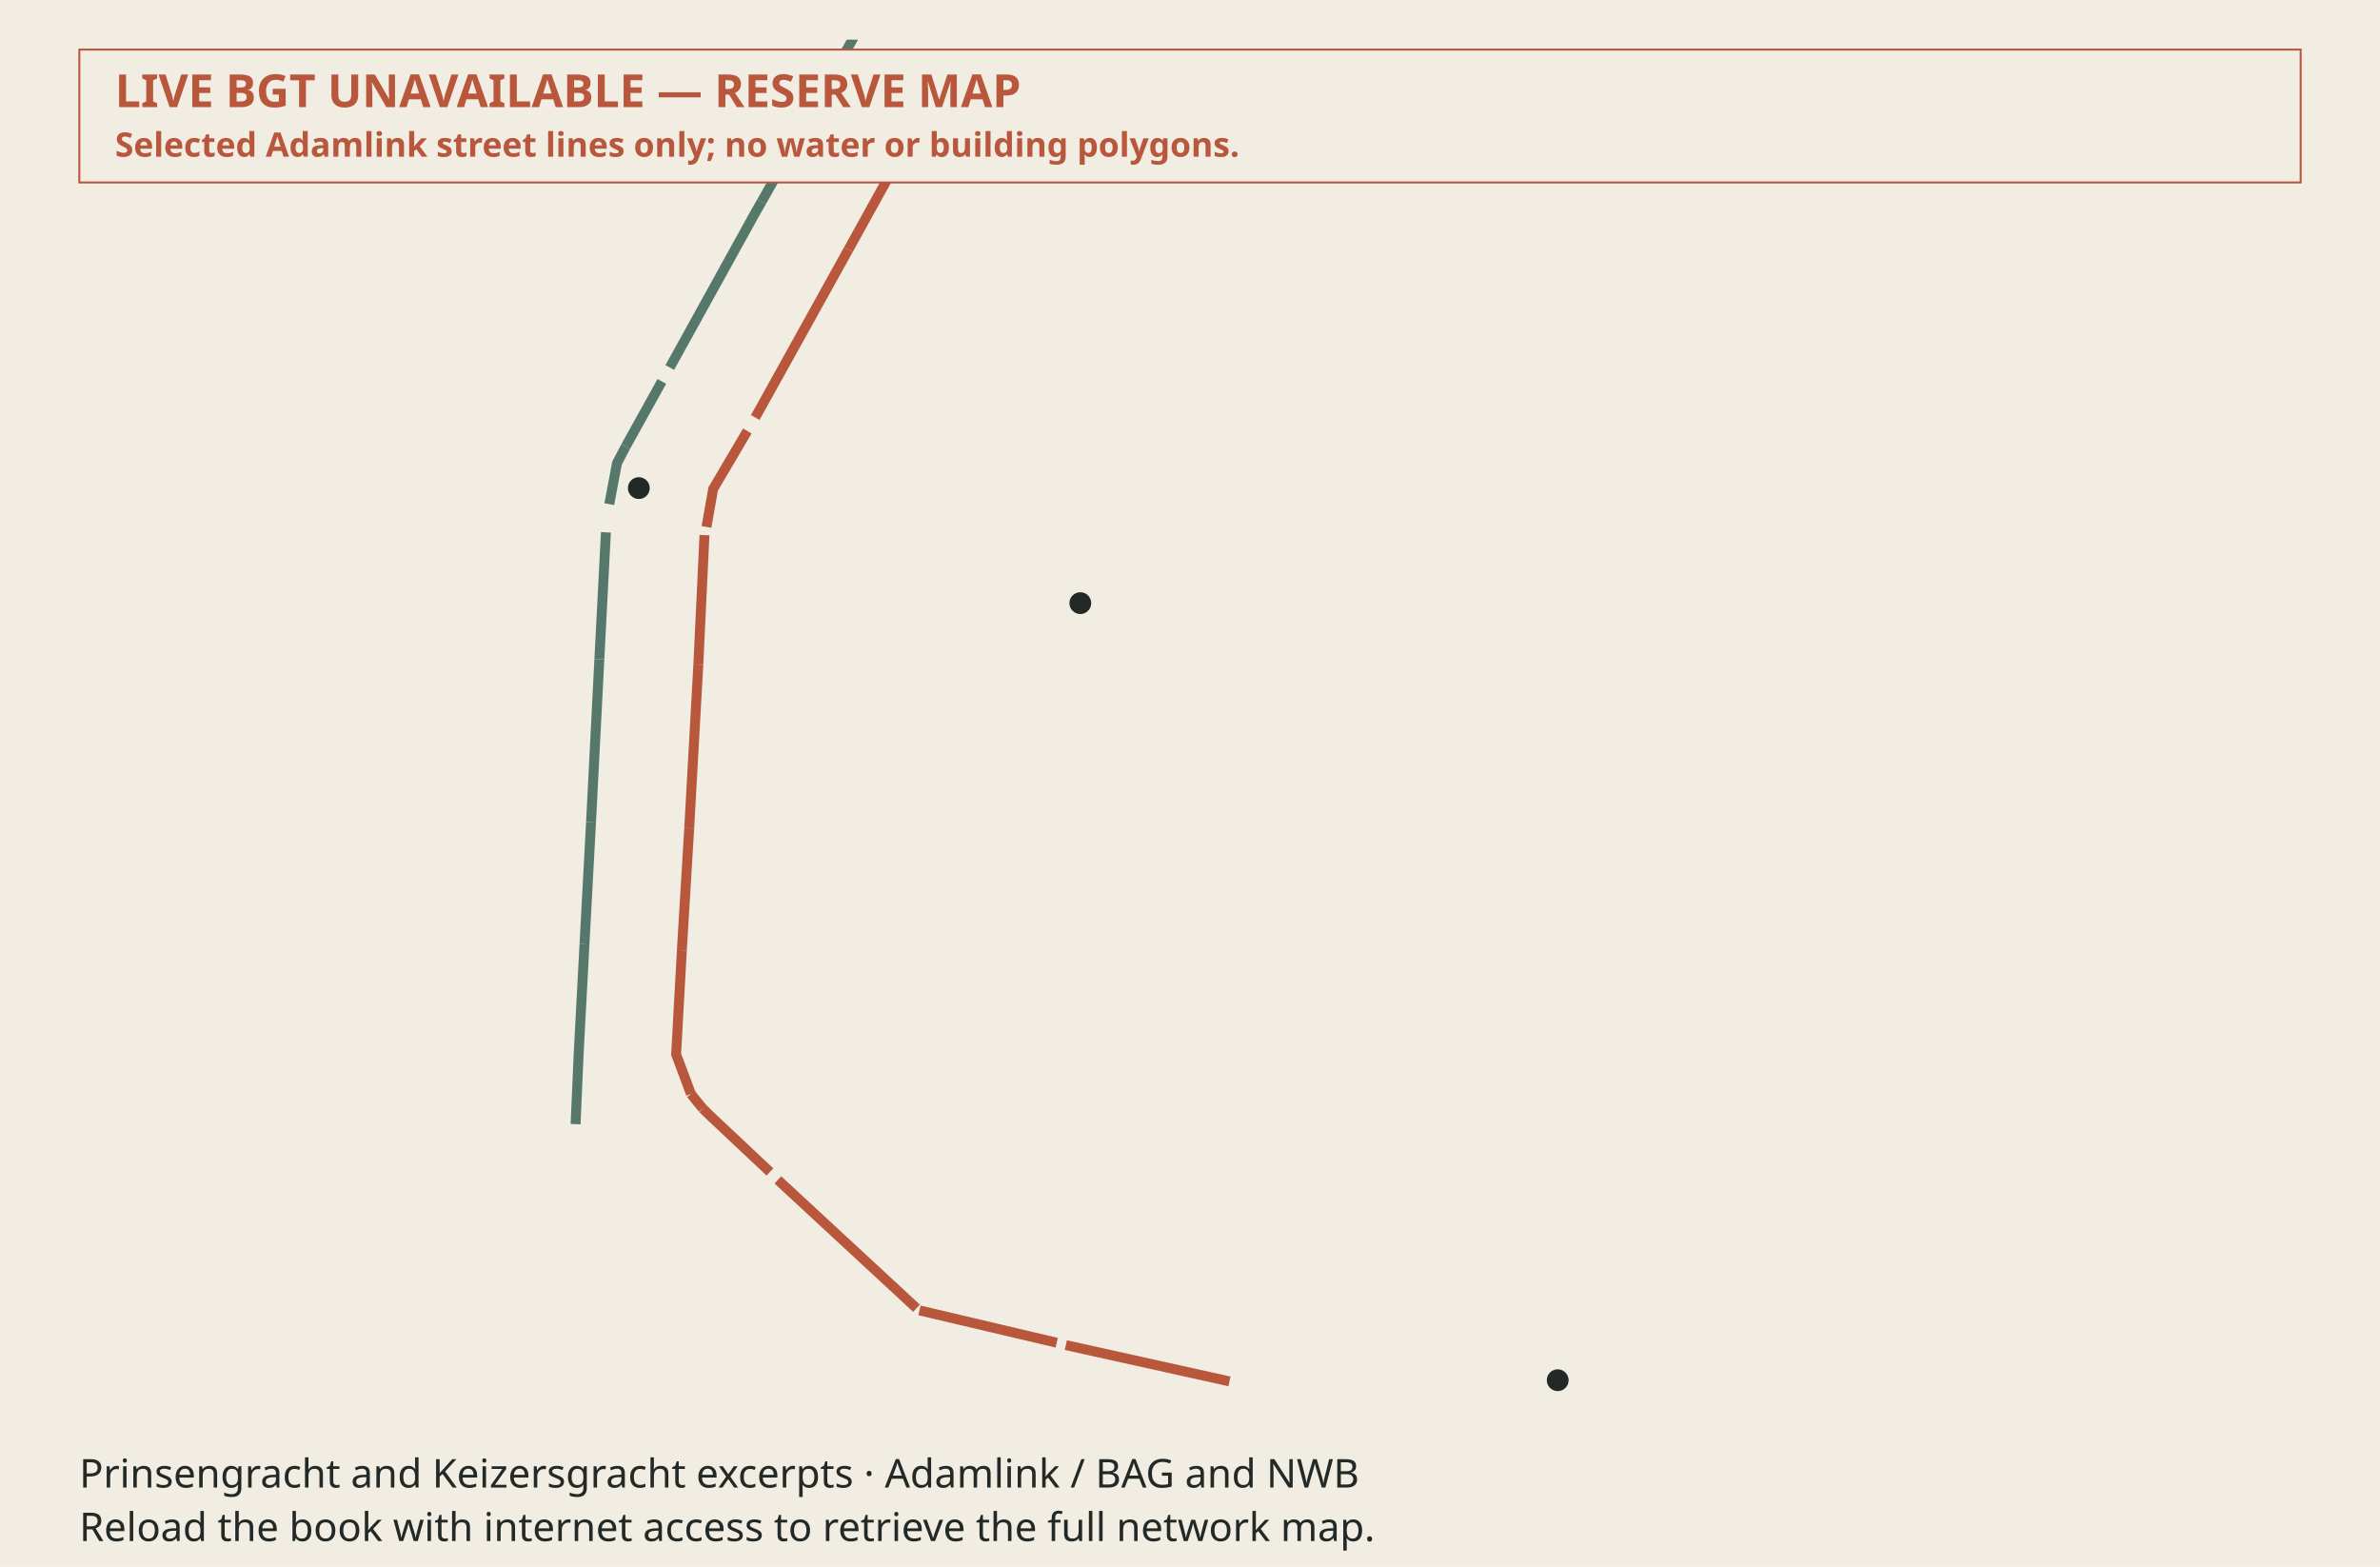
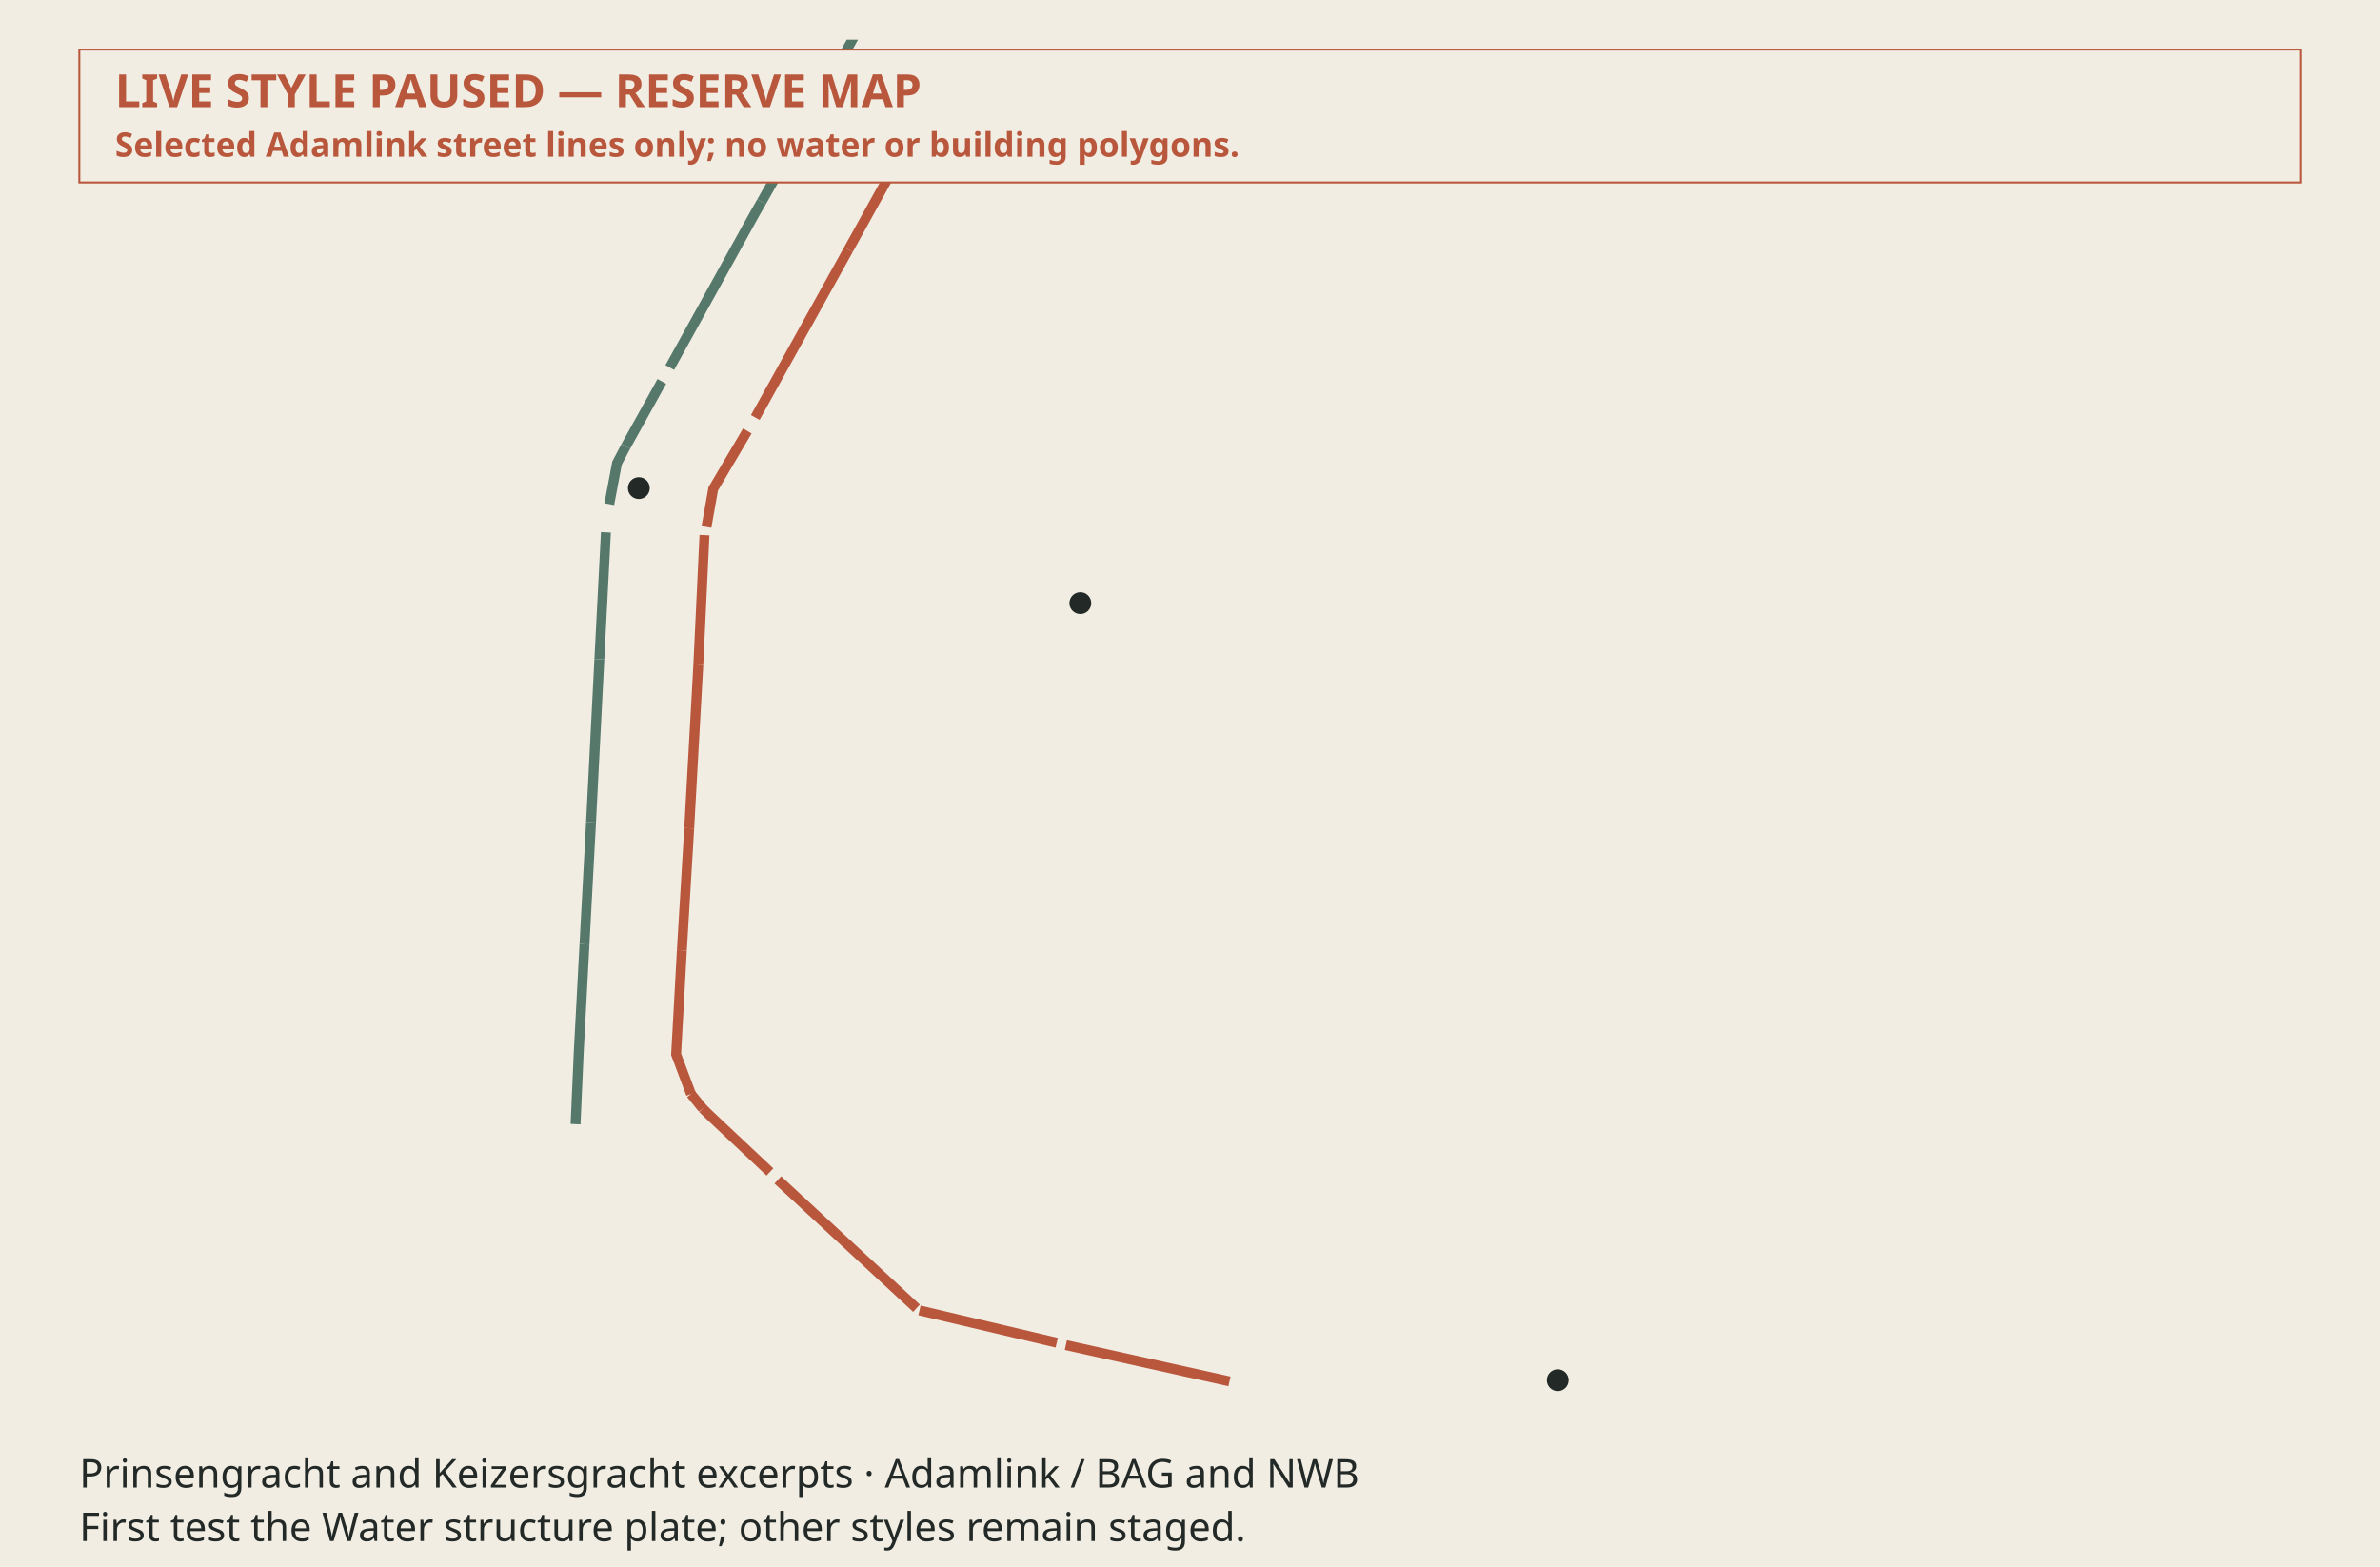
<svg xmlns="http://www.w3.org/2000/svg" width="1200" height="790" viewBox="0 0 1200 790">
  <rect width="1200" height="790" fill="#F1EDE3" />
  <defs>
    <clipPath id="map-clip">
      <rect x="122.343" y="20" width="955.314" height="700" />
    </clipPath>
  </defs>
  <g clip-path="url(#map-clip)">
    <path d="M294.7 476.1L298.0 414.6" fill="none" stroke="#56786B" stroke-width="5" />
    <path d="M290.2 566.8L291.8 530.5L294.7 476.1" fill="none" stroke="#56786B" stroke-width="5" />
    <path d="M298.0 414.6L302.2 332.4" fill="none" stroke="#56786B" stroke-width="5" />
    <path d="M302.2 332.4L305.5 268.4" fill="none" stroke="#56786B" stroke-width="5" />
    <path d="M307.2 254.2L311.1 233.5L315.5 225.1" fill="none" stroke="#56786B" stroke-width="5" />
    <path d="M315.5 225.1L333.7 192.3" fill="none" stroke="#56786B" stroke-width="5" />
    <path d="M337.7 185.3L380.4 108.0L384.0 101.7" fill="none" stroke="#56786B" stroke-width="5" />
    <path d="M384.0 101.7L409.2 57.1L436.2 8.4" fill="none" stroke="#56786B" stroke-width="5" />
    <path d="M343.8 479.1L347.5 417.6" fill="none" stroke="#B9573D" stroke-width="5" />
    <path d="M343.8 479.1L340.9 531.6L348.4 551.6" fill="none" stroke="#B9573D" stroke-width="5" />
    <path d="M348.4 551.6L354.3 558.9" fill="none" stroke="#B9573D" stroke-width="5" />
    <path d="M347.5 417.6L352.1 335.1" fill="none" stroke="#B9573D" stroke-width="5" />
    <path d="M352.1 335.1L355.2 269.8" fill="none" stroke="#B9573D" stroke-width="5" />
    <path d="M356.2 265.7L359.6 246.5L376.8 217.3" fill="none" stroke="#B9573D" stroke-width="5" />
    <path d="M380.8 210.5L427.8 125.8" fill="none" stroke="#B9573D" stroke-width="5" />
    <path d="M427.8 125.8L436.2 110.6L466.4 56.0L475.6 40.7" fill="none" stroke="#B9573D" stroke-width="5" />
    <path d="M354.3 558.9L358.1 562.6L388.2 590.9" fill="none" stroke="#B9573D" stroke-width="5" />
    <path d="M392.2 594.9L462.1 659.6" fill="none" stroke="#B9573D" stroke-width="5" />
    <path d="M463.6 660.7L532.8 677.0" fill="none" stroke="#B9573D" stroke-width="5" />
    <path d="M537.4 678.2L619.9 696.5" fill="none" stroke="#B9573D" stroke-width="5" />
    <circle cx="322.1" cy="246.1" r="5.5" fill="#222926" />
    <circle cx="544.7" cy="304.1" r="5.5" fill="#222926" />
    <circle cx="729.7" cy="63.1" r="5.5" fill="#222926" />
    <circle cx="785.4" cy="695.9" r="5.5" fill="#222926" />
  </g>
  <rect x="40" y="25" width="1120" height="67" fill="#F1EDE3" stroke="#B9573D" />
  <g font-family="sans-serif" fill="#B9573D" font-weight="bold">
-     <text x="58" y="54" font-size="23">LIVE BGT UNAVAILABLE — RESERVE MAP</text>
+     <text x="58" y="54" font-size="23">LIVE STYLE PAUSED — RESERVE MAP</text>
    <text x="58" y="79" font-size="17">Selected Adamlink street lines only; no water or building polygons.</text>
  </g>
  <g fill="#222926" font-family="sans-serif" font-size="20">
    <text x="40" y="750">Prinsengracht and Keizersgracht excerpts · Adamlink / BAG and NWB</text>
-     <text x="40" y="777">Reload the book with internet access to retrieve the full network map.</text>
+     <text x="40" y="777">First test the Water structure plate; other styles remain staged.</text>
  </g>
</svg>
